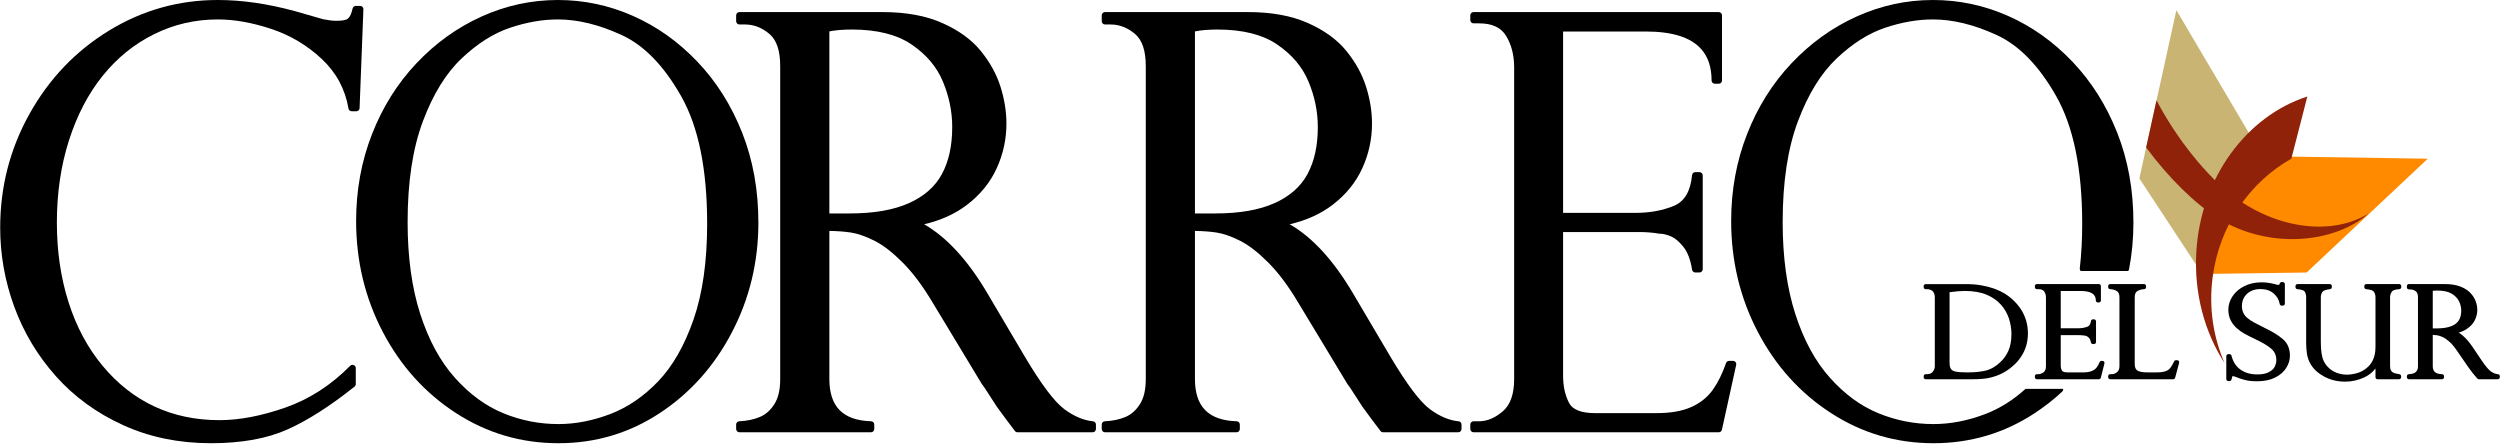
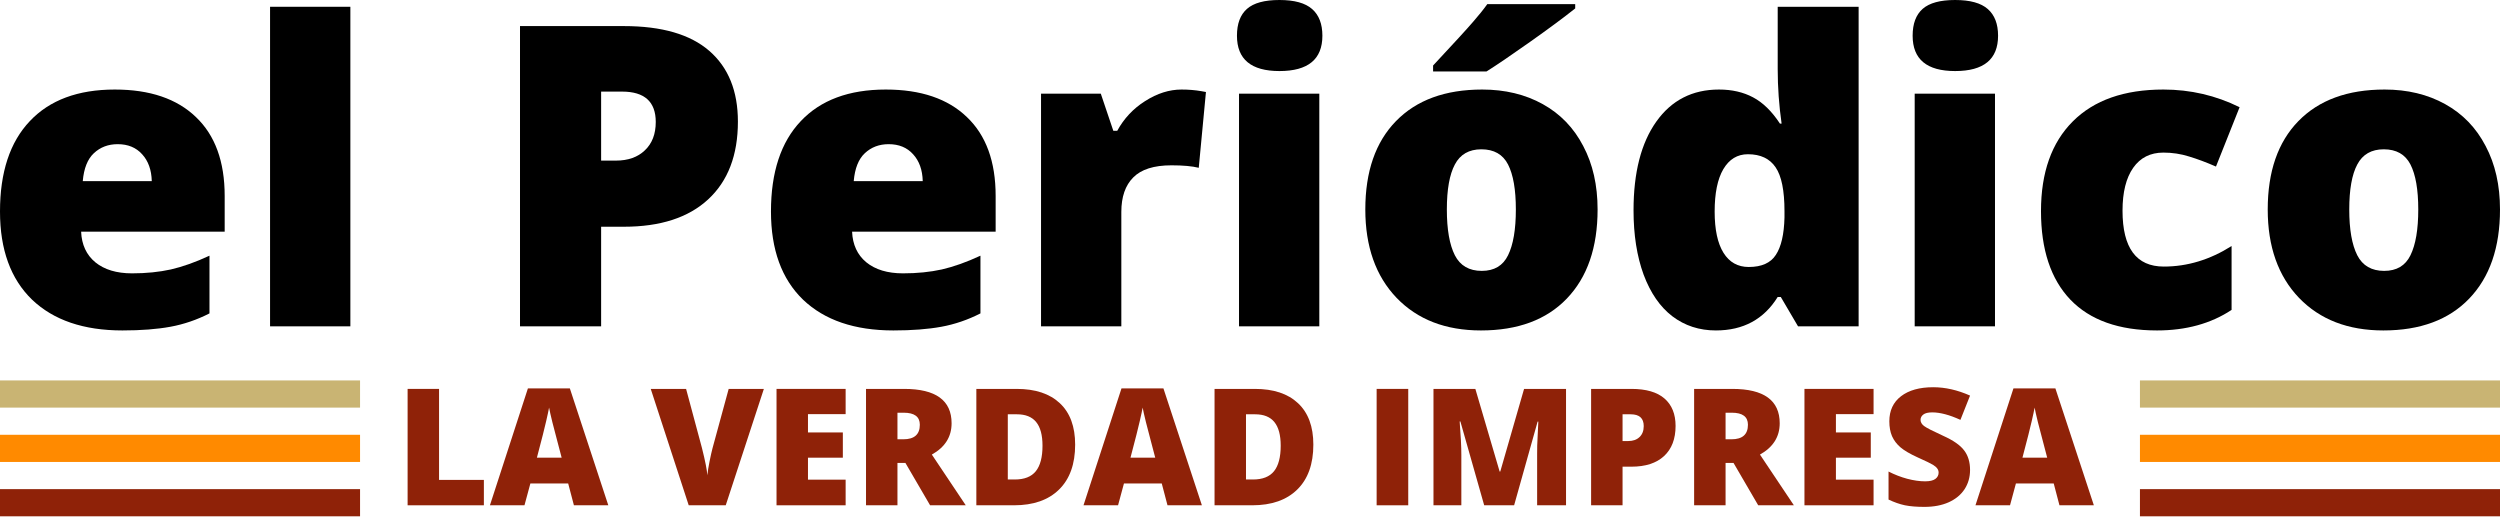
- <svg xmlns="http://www.w3.org/2000/svg" width="361pt" height="64pt" style="isolation:isolate" viewBox="0 0 361 64">
-   <defs>
-     <clipPath id="a">
-       <rect width="361" height="64" />
-     </clipPath>
-   </defs>
-   <g clip-path="url(#a)">
-     <g fill-rule="evenodd">
-       <path d="m314.27 1.468-5.347 24.299 9.071 13.798c0.893-6.285 2.944-12.22 8.724-17.012l-12.448-21.085z" fill="#c9b473" />
-       <path d="m350.57 22.917-17.497 16.434-15.079 0.214c0.876-6.31 3.099-12.195 8.724-17.012l23.852 0.364z" fill="#ff8a00" />
-       <path d="m333.18 13.936-2.31 8.975c-6.026 3.408-10.462 9.707-11.392 17.322-0.527 4.33 0.147 8.518 1.752 12.2-2.873-4.451-4.431-10.048-4.082-16.031 0.631-10.815 7.311-19.655 16.032-22.466z" fill="#8f2208" />
-       <path d="m311.4 14.491c2.91 5.558 7.341 11.088 11.274 13.978 6.465 4.749 14.324 5.51 19.369 2.344-4.966 4.369-14.457 5.205-21.648 0.766-3.432-2.121-7.347-6.009-10.491-10.288l1.496-6.8z" fill="#8f2208" />
-     </g>
-     <g>
-       <path d="m46.644 2.772c0.743 0.152 1.375 0.231 1.897 0.231 0.86 0 1.444-0.085 1.731-0.344 0.29-0.265 0.49-0.752 0.646-1.439 0.049-0.214 0.239-0.366 0.458-0.366h0.63c0.128 0 0.25 0.05 0.339 0.143 0.088 0.093 0.135 0.214 0.13 0.344l-0.551 14.274c-0.01 0.253-0.217 0.45-0.469 0.45h-0.67c-0.228 0-0.424-0.163-0.462-0.388-0.482-2.817-1.767-5.203-3.855-7.158-2.116-1.981-4.546-3.426-7.29-4.339-2.757-0.915-5.333-1.374-7.728-1.374-3.261 0-6.322 0.707-9.184 2.121-2.867 1.417-5.341 3.417-7.424 5.997-2.092 2.592-3.718 5.708-4.88 9.339-1.167 3.645-1.75 7.606-1.75 11.879 0 4.141 0.563 7.978 1.691 11.516 1.123 3.522 2.76 6.581 4.915 9.17 2.146 2.583 4.631 4.535 7.458 5.859 2.828 1.321 5.965 1.983 9.41 1.983 2.894 0 6.071-0.608 9.533-1.82 3.452-1.208 6.568-3.219 9.351-6.031 0.134-0.135 0.336-0.177 0.512-0.104s0.291 0.245 0.291 0.434v2.313c0 0.143-0.065 0.278-0.177 0.366-3.528 2.814-6.759 4.873-9.69 6.186-2.953 1.321-6.632 1.986-11.041 1.986-4.639 0-8.872-0.873-12.698-2.617-3.829-1.744-7.064-4.102-9.706-7.071-2.638-2.963-4.637-6.299-5.997-10.003-1.358-3.702-2.037-7.516-2.037-11.437 0-5.893 1.412-11.37 4.234-16.429 2.823-5.059 6.646-9.065 11.467-12.015 4.827-2.952 10.068-4.428 15.722-4.428 3.477 0 7.181 0.532 11.11 1.6h6e-3l4.078 1.172z" />
-       <path d="m109.51 32.142c0-4.713-0.783-9.042-2.344-12.986-1.565-3.953-3.721-7.37-6.465-10.249-2.749-2.887-5.852-5.09-9.308-6.614-3.462-1.53-7.073-2.293-10.834-2.293-3.835 0-7.515 0.8-11.04 2.394-3.517 1.595-6.65 3.846-9.396 6.759-2.745 2.907-4.882 6.318-6.409 10.228-1.526 3.905-2.29 8.079-2.29 12.519 0 5.783 1.285 11.127 3.853 16.035 2.571 4.912 6.094 8.817 10.566 11.713 4.482 2.901 9.411 4.352 14.79 4.352 5.355 0 10.237-1.451 14.645-4.355 4.398-2.896 7.871-6.786 10.417-11.671 2.544-4.879 3.815-10.158 3.815-15.832zm-7.398 0.164c0 5.453-0.656 10.073-1.974 13.857-1.309 3.752-3.008 6.724-5.108 8.913-2.09 2.177-4.393 3.749-6.913 4.713-2.525 0.963-5.019 1.447-7.484 1.447-2.753 0-5.403-0.521-7.952-1.566-2.544-1.042-4.871-2.746-6.986-5.11-2.126-2.375-3.791-5.442-5.005-9.2-1.222-3.784-1.83-8.218-1.83-13.299 0-5.773 0.733-10.626 2.209-14.556 1.463-3.896 3.323-6.921 5.59-9.068 2.257-2.138 4.578-3.614 6.966-4.42 2.396-0.806 4.707-1.211 6.934-1.211 2.875 0 5.941 0.752 9.2 2.248 3.252 1.493 6.11 4.442 8.596 8.828 2.513 4.431 3.757 10.575 3.757 18.424z" />
-       <path d="m297.92 56.152c0.019 0.149-0.031 0.301-0.147 0.405-1.217 1.133-2.53 2.161-3.938 3.088-4.409 2.904-9.291 4.355-14.646 4.355-5.377 0-10.307-1.451-14.789-4.352-4.473-2.896-7.995-6.801-10.567-11.713-2.566-4.908-3.853-10.252-3.853-16.035 0-4.44 0.766-8.614 2.29-12.519 1.527-3.91 3.665-7.321 6.409-10.228 2.746-2.913 5.879-5.164 9.397-6.759 3.524-1.594 7.203-2.394 11.04-2.394 3.761 0 7.372 0.763 10.834 2.293 3.457 1.524 6.558 3.727 9.308 6.614 2.743 2.879 4.898 6.296 6.465 10.249 1.56 3.944 2.343 8.273 2.343 12.986 0 2.319-0.211 4.569-0.636 6.753-0.017 0.09-0.059 0.172-0.121 0.233h-6.863l-0.011-0.011c-0.09-0.101-0.132-0.234-0.115-0.366 0.233-2.003 0.349-4.149 0.349-6.445 0-7.849-1.242-13.993-3.755-18.424-2.488-4.386-5.347-7.335-8.598-8.828-3.259-1.496-6.324-2.248-9.2-2.248-2.228 0-4.538 0.405-6.933 1.211-2.388 0.806-4.71 2.282-6.966 4.42-2.268 2.147-4.127 5.172-5.592 9.068-1.476 3.93-2.208 8.783-2.208 14.556 0 5.081 0.608 9.515 1.831 13.299 1.211 3.758 2.879 6.825 5.005 9.2 2.113 2.364 4.44 4.068 6.984 5.11 2.549 1.045 5.2 1.566 7.952 1.566 2.465 0 4.961-0.484 7.485-1.447 2.085-0.798 4.02-2.012 5.809-3.637h5.437z" />
-       <path d="m119.76 33.345v21.387c0 1.972 0.482 3.476 1.484 4.496 1.009 1.02 2.527 1.541 4.544 1.603 0.254 8e-3 0.454 0.217 0.454 0.47v0.648c0 0.259-0.209 0.471-0.468 0.471h-19.003c-0.26 0-0.471-0.212-0.471-0.471v-0.648c0-0.25 0.197-0.459 0.448-0.47 1.127-0.051 2.127-0.259 2.997-0.631 0.837-0.355 1.527-0.975 2.079-1.848 0.567-0.896 0.837-2.104 0.837-3.62v-45.177c0-2.203-0.499-3.769-1.575-4.67-1.067-0.896-2.236-1.35-3.507-1.35h-0.808c-0.26 0-0.471-0.211-0.471-0.47v-0.851c0-0.259 0.211-0.47 0.471-0.47h20.665c3.397 0 6.276 0.532 8.637 1.583 2.386 1.062 4.24 2.411 5.564 4.045 1.324 1.631 2.267 3.352 2.839 5.164 0.569 1.805 0.851 3.583 0.851 5.332 0 2.231-0.465 4.37-1.397 6.42-0.938 2.054-2.375 3.826-4.319 5.308-1.687 1.29-3.744 2.219-6.163 2.789 3.273 1.881 6.327 5.205 9.141 9.983 0 0 5.389 9.124 5.389 9.122 2.383 4.005 4.284 6.546 5.73 7.608 1.391 1.023 2.766 1.606 4.121 1.736 0.239 0.022 0.425 0.225 0.425 0.467v0.648c0 0.259-0.211 0.471-0.47 0.471h-10.86c-0.143 0-0.282-0.068-0.372-0.183-0.462-0.598-0.895-1.175-1.304-1.733-0.403-0.555-0.837-1.141-1.293-1.763-6e-3 -6e-3 -8e-3 -0.012-0.014-0.017-0.27-0.409-0.67-1.026-1.2-1.854-0.496-0.775-0.786-1.22-0.89-1.321-0.026-0.025-0.048-0.056-0.068-0.087 0 0-7.133-11.804-7.133-11.807-1.411-2.366-2.85-4.29-4.326-5.766-1.457-1.459-2.812-2.507-4.071-3.135-1.248-0.626-2.369-1.017-3.366-1.175-0.905-0.138-1.947-0.217-3.127-0.234zm0-2.524h2.935c3.488 0 6.347-0.493 8.578-1.499 2.18-0.98 3.763-2.374 4.744-4.194 0.994-1.845 1.484-4.105 1.484-6.772 0-2.237-0.448-4.429-1.343-6.572-0.882-2.124-2.389-3.905-4.51-5.35-2.136-1.453-5.015-2.169-8.629-2.169-1.29 0-2.375 0.09-3.259 0.27v26.286z" />
-       <path d="m172.55 33.345v21.387c0 1.972 0.479 3.476 1.485 4.496 1.008 1.02 2.526 1.541 4.543 1.603 0.254 8e-3 0.454 0.217 0.454 0.47v0.648c0 0.259-0.208 0.471-0.468 0.471h-19.003c-0.259 0-0.471-0.212-0.471-0.471v-0.648c0-0.25 0.198-0.459 0.448-0.47 1.127-0.051 2.127-0.259 2.998-0.631 0.833-0.355 1.524-0.975 2.076-1.848 0.569-0.896 0.839-2.104 0.839-3.62v-45.177c0-2.203-0.498-3.769-1.575-4.67-1.07-0.896-2.236-1.35-3.507-1.35h-0.808c-0.259 0-0.471-0.211-0.471-0.47v-0.851c0-0.259 0.212-0.47 0.471-0.47h20.663c3.4 0 6.279 0.532 8.639 1.583 2.386 1.062 4.24 2.411 5.564 4.045 1.321 1.631 2.268 3.352 2.839 5.164 0.569 1.805 0.851 3.583 0.851 5.332 0 2.231-0.465 4.37-1.4 6.42-0.935 2.054-2.372 3.826-4.316 5.308-1.687 1.29-3.743 2.219-6.166 2.789 3.276 1.881 6.33 5.205 9.144 9.983 0 0 5.389 9.124 5.386 9.122 2.386 4.005 4.288 6.546 5.73 7.608 1.394 1.023 2.766 1.606 4.124 1.736 0.24 0.022 0.425 0.225 0.425 0.467v0.648c0 0.259-0.211 0.471-0.47 0.471h-10.86c-0.146 0-0.281-0.068-0.371-0.183-0.462-0.598-0.896-1.175-1.305-1.733-0.403-0.555-0.836-1.141-1.296-1.763-2e-3 -6e-3 -8e-3 -0.012-0.011-0.017-0.273-0.409-0.67-1.026-1.2-1.854-0.496-0.775-0.789-1.22-0.89-1.321-0.025-0.025-0.048-0.056-0.068-0.087 0 0-7.132-11.804-7.135-11.807-1.409-2.366-2.848-4.29-4.324-5.766-1.457-1.459-2.812-2.507-4.071-3.135-1.248-0.626-2.369-1.017-3.369-1.175-0.901-0.138-1.944-0.217-3.124-0.234zm0-2.524h2.935c3.485 0 6.347-0.493 8.578-1.499 2.181-0.98 3.764-2.374 4.744-4.194 0.994-1.845 1.485-4.105 1.485-6.772 0-2.237-0.448-4.429-1.344-6.572-0.885-2.124-2.389-3.905-4.51-5.35-2.135-1.453-5.014-2.169-8.629-2.169-1.29 0-2.374 0.09-3.259 0.27v26.286z" />
-       <path d="m225.71 30.739h10.421c2.084 0 3.946-0.335 5.586-1.017 1.549-0.642 2.397-2.138 2.617-4.436 0.022-0.243 0.225-0.426 0.467-0.426h0.606c0.259 0 0.468 0.212 0.468 0.471v13.544c0 0.259-0.209 0.47-0.468 0.47h-0.606c-0.231 0-0.428-0.169-0.465-0.397-0.225-1.442-0.642-2.552-1.27-3.324-0.611-0.752-1.211-1.259-1.811-1.507-0.592-0.242-1.116-0.369-1.575-0.369-0.025 0-0.054-3e-3 -0.079-6e-3 -0.944-0.157-1.924-0.236-2.947-0.236h-10.944v20.739c0 1.51 0.282 2.817 0.854 3.918 0.544 1.042 1.828 1.493 3.8 1.493h8.831c2.046 0 3.73-0.293 5.048-0.89 1.293-0.586 2.313-1.4 3.06-2.442 0.769-1.076 1.411-2.375 1.935-3.894 0.065-0.191 0.242-0.318 0.442-0.318h0.567c0.14 0 0.276 0.065 0.366 0.175 0.087 0.112 0.121 0.256 0.093 0.394l-2.06 9.37c-0.045 0.214-0.236 0.369-0.456 0.369h-35.41c-0.259 0-0.47-0.212-0.47-0.471v-0.648c0-0.259 0.211-0.47 0.47-0.47h0.806c1.163 0 2.293-0.485 3.406-1.428 1.121-0.953 1.651-2.519 1.651-4.671v-45.016c0-1.744-0.386-3.259-1.164-4.541-0.741-1.22-2.048-1.803-3.893-1.803h-0.806c-0.259 0-0.47-0.208-0.47-0.468v-0.69c0-0.259 0.211-0.47 0.47-0.47h35.41c0.259 0 0.468 0.211 0.468 0.47v9.409c0 0.259-0.209 0.47-0.468 0.47h-0.566c-0.259 0-0.471-0.211-0.471-0.47 0-1.879-0.484-3.389-1.481-4.516-1.53-1.732-4.223-2.558-8.048-2.558h-11.914v26.19z" />
-     </g>
-     <path d="m277.78 41.464c0 0.165 0.125 0.293 0.292 0.293h0.209c0.209 0 0.397 0.036 0.564 0.128 0.167 0.073 0.292 0.201 0.375 0.365 0.105 0.183 0.167 0.421 0.167 0.696v9.933c0 0.292-0.104 0.548-0.292 0.804-0.188 0.238-0.459 0.348-0.814 0.348h-0.209c-0.167 0-0.292 0.128-0.292 0.293v0.146c0 0.165 0.125 0.293 0.292 0.293h6.743c1.086 0 1.963-0.073 2.61-0.238s1.211-0.366 1.733-0.64c0.584-0.311 1.085-0.659 1.524-1.061 0.459-0.384 0.835-0.824 1.148-1.299 0.334-0.494 0.584-1.025 0.751-1.592s0.251-1.17 0.251-1.792c0-0.641-0.084-1.244-0.251-1.83-0.188-0.603-0.438-1.17-0.793-1.701-0.355-0.53-0.772-1.006-1.273-1.445-0.272-0.256-0.627-0.512-1.023-0.768-0.418-0.256-0.898-0.476-1.462-0.695-0.563-0.202-1.19-0.366-1.879-0.494-0.709-0.128-1.461-0.183-2.296-0.183h-5.783c-0.167 0-0.292 0.128-0.292 0.293v0.146zm3.737 0.732v10.17c0 0.421 0.063 0.75 0.23 0.952 0.146 0.182 0.375 0.292 0.688 0.347 0.376 0.073 0.94 0.11 1.671 0.11 1.064 0 1.962-0.092 2.693-0.275 0.689-0.182 1.377-0.567 2.025-1.189 0.501-0.457 0.897-1.006 1.19-1.664 0.292-0.659 0.438-1.464 0.438-2.415 0-0.75-0.125-1.482-0.355-2.232-0.25-0.713-0.605-1.371-1.106-1.939-0.543-0.64-1.253-1.134-2.109-1.5-0.877-0.365-1.941-0.548-3.173-0.548-0.585 0-1.315 0.055-2.192 0.183z" fill-rule="evenodd" />
-     <path d="m297.57 47.405h2.459c0.508 0 0.958-0.071 1.358-0.214 0.327-0.119 0.496-0.397 0.541-0.82 0.017-0.149 0.144-0.262 0.293-0.262h0.152c0.164 0 0.293 0.132 0.293 0.293v2.986c0 0.161-0.129 0.293-0.293 0.293h-0.152c-0.144 0-0.265-0.104-0.29-0.242-0.048-0.273-0.135-0.488-0.27-0.634-0.133-0.141-0.26-0.239-0.389-0.285-0.13-0.047-0.245-0.073-0.347-0.073-0.014 0-0.028 0-0.042-3e-3 -0.231-0.033-0.47-0.05-0.721-0.05h-2.592v4.377c0 0.293 0.062 0.547 0.189 0.761 0.045 0.076 0.124 0.124 0.228 0.163 0.152 0.054 0.347 0.079 0.583 0.079h2.234c0.493 0 0.899-0.059 1.217-0.186 0.296-0.115 0.533-0.276 0.702-0.484 0.183-0.223 0.335-0.49 0.459-0.806 0.045-0.113 0.152-0.186 0.273-0.186h0.141c0.093 0 0.177 0.042 0.234 0.113 0.053 0.073 0.073 0.163 0.05 0.253l-0.518 2.062c-0.034 0.13-0.149 0.223-0.285 0.223h-8.949c-0.164 0-0.293-0.132-0.293-0.293v-0.144c0-0.163 0.129-0.293 0.293-0.293h0.203c0.262 0 0.515-0.098 0.763-0.281 0.24-0.178 0.341-0.474 0.341-0.874v-9.913c0-0.341-0.085-0.636-0.259-0.887-0.161-0.228-0.448-0.321-0.845-0.321h-0.203c-0.164 0-0.293-0.13-0.293-0.293v-0.152c0-0.161 0.129-0.293 0.293-0.293h8.949c0.161 0 0.293 0.132 0.293 0.293v2.073c0 0.161-0.132 0.293-0.293 0.293h-0.143c-0.161 0-0.293-0.132-0.293-0.293 0-0.961-0.775-1.369-2.234-1.369h-2.837v5.389z" />
-     <path d="m304.71 54.033c-0.161 0-0.293 0.13-0.293 0.293v0.144c0 0.161 0.132 0.293 0.293 0.293h9.096c0.132 0 0.248-0.09 0.284-0.217l0.581-2.163c0.022-0.088 5e-3 -0.181-0.051-0.254s-0.141-0.115-0.234-0.115h-0.175c-0.115 0-0.219 0.067-0.267 0.169-0.195 0.419-0.383 0.746-0.572 0.974-0.169 0.206-0.397 0.355-0.685 0.454-0.318 0.11-0.746 0.163-1.278 0.163h-1.319c-0.679 0-1.172-0.084-1.47-0.282-0.259-0.174-0.367-0.495-0.367-0.943v-9.603c0-0.434 0.105-0.741 0.361-0.902 0.29-0.183 0.623-0.276 0.994-0.287 0.161-3e-3 0.285-0.135 0.285-0.293v-0.152c0-0.161-0.13-0.293-0.293-0.293h-4.89c-0.161 0-0.293 0.132-0.293 0.293v0.152c0 0.158 0.126 0.29 0.284 0.293 0.383 0.011 0.716 0.104 0.995 0.29 0.25 0.166 0.352 0.473 0.352 0.899v9.932c0 0.364-0.104 0.648-0.333 0.848-0.231 0.203-0.495 0.307-0.797 0.307h-0.208z" />
-     <path d="m322.37 54.309c-0.036 0.091-0.084 0.254-0.144 0.491-0.031 0.129-0.149 0.222-0.284 0.222h-0.172c-0.163 0-0.293-0.132-0.293-0.296v-3.293c0-0.163 0.13-0.296 0.293-0.296h0.172c0.135 0 0.253 0.093 0.284 0.223 0.226 0.89 0.66 1.563 1.313 2.02 0.659 0.462 1.465 0.687 2.409 0.687 0.704 0 1.267-0.107 1.69-0.338 0.397-0.217 0.679-0.473 0.831-0.783 0.155-0.316 0.234-0.628 0.234-0.941 0-0.651-0.223-1.183-0.673-1.594-0.496-0.451-1.254-0.91-2.268-1.386-0.727-0.347-1.265-0.617-1.617-0.812-0.361-0.197-0.73-0.456-1.102-0.774-0.388-0.33-0.695-0.719-0.924-1.167-0.231-0.45-0.346-0.971-0.346-1.557 0-0.676 0.2-1.322 0.608-1.938 0.4-0.609 0.967-1.096 1.705-1.463 0.724-0.363 1.546-0.546 2.465-0.546 0.684 0 1.388 0.101 2.107 0.307 0.014 3e-3 0.025 8e-3 0.039 0.014 0.079 0.034 0.186 0.045 0.321 0.045 0.096 0 0.141-0.079 0.178-0.194 0.036-0.121 0.152-0.206 0.279-0.206h0.163c0.163 0 0.296 0.13 0.296 0.293v2.812c0 0.163-0.133 0.295-0.296 0.295h-0.163c-0.144 0-0.268-0.107-0.291-0.25-0.084-0.572-0.371-1.071-0.856-1.499-0.49-0.437-1.138-0.645-1.941-0.645-0.527 0-0.994 0.107-1.403 0.324-0.397 0.211-0.707 0.498-0.924 0.862-0.219 0.369-0.326 0.789-0.326 1.262 0 0.366 0.064 0.69 0.194 0.972 0.127 0.281 0.318 0.529 0.572 0.743 0.27 0.231 0.589 0.448 0.958 0.648 0.383 0.212 0.904 0.476 1.555 0.795 1.129 0.541 2.008 1.087 2.633 1.625 0.677 0.583 1.02 1.378 1.02 2.389 0 0.614-0.177 1.209-0.541 1.778-0.355 0.563-0.89 1.028-1.608 1.388-0.702 0.35-1.572 0.53-2.609 0.53-0.645 0-1.214-0.059-1.71-0.18-0.487-0.119-0.977-0.285-1.476-0.496-0.157-0.045-0.262-0.073-0.321-0.073-8e-3 0-0.02 0-0.031 2e-3z" />
-     <path d="m343.02 53.208c-0.411 0.538-0.932 0.958-1.558 1.256-0.895 0.431-1.834 0.645-2.811 0.645-1.104 0-2.099-0.233-2.983-0.701-0.896-0.476-1.552-1.065-1.972-1.761-0.304-0.498-0.493-1.019-0.572-1.56-0.076-0.519-0.115-1.054-0.115-1.612v-6.546c0-0.33-0.071-0.606-0.217-0.829-0.062-0.09-0.169-0.154-0.31-0.208-0.192-0.07-0.44-0.113-0.741-0.135-0.155-0.012-0.273-0.138-0.273-0.293v-0.152c0-0.161 0.132-0.293 0.293-0.293h4.665c0.16 0 0.293 0.132 0.293 0.293v0.152c0 0.149-0.116 0.276-0.265 0.293-0.31 0.031-0.564 0.084-0.761 0.166-0.155 0.059-0.267 0.132-0.335 0.231-0.155 0.231-0.231 0.49-0.231 0.775v6.439c0 1.254 0.135 2.178 0.422 2.775 0.299 0.614 0.744 1.093 1.336 1.437 0.6 0.352 1.284 0.524 2.048 0.524 0.324 0 0.71-0.051 1.155-0.152 0.436-0.102 0.848-0.268 1.231-0.502 1.141-0.693 1.701-1.805 1.701-3.329v-7.192c0-0.302-0.076-0.569-0.231-0.8-0.065-0.099-0.18-0.167-0.335-0.226-0.2-0.076-0.456-0.121-0.775-0.146-0.152-0.012-0.27-0.141-0.27-0.293v-0.152c0-0.161 0.132-0.293 0.293-0.293h4.744c0.163 0 0.293 0.132 0.293 0.293v0.152c0 0.158-0.122 0.287-0.279 0.293-0.305 0.014-0.555 0.056-0.752 0.129-0.15 0.06-0.265 0.136-0.333 0.243-0.163 0.259-0.248 0.518-0.248 0.783v9.966c0 0.276 0.045 0.496 0.15 0.657 0.095 0.146 0.228 0.248 0.397 0.31 0.217 0.079 0.484 0.14 0.8 0.191 0.141 0.023 0.245 0.147 0.245 0.29v0.144c0 0.161-0.13 0.293-0.293 0.293h-3.113c-0.16 0-0.293-0.132-0.293-0.293v-1.262z" />
-     <path d="m351.29 48.363v4.515c0 0.369 0.096 0.654 0.31 0.845 0.228 0.203 0.577 0.296 1.036 0.31 0.158 3e-3 0.285 0.133 0.285 0.293v0.144c0 0.161-0.132 0.293-0.293 0.293h-4.78c-0.164 0-0.293-0.132-0.293-0.293v-0.144c0-0.157 0.123-0.287 0.281-0.293 0.265-0.011 0.499-0.053 0.704-0.129 0.178-0.065 0.324-0.181 0.44-0.344 0.121-0.169 0.175-0.397 0.175-0.682v-9.949c0-0.409-0.091-0.705-0.319-0.871-0.239-0.174-0.501-0.265-0.786-0.265h-0.202c-0.164 0-0.293-0.132-0.293-0.293v-0.188c0-0.161 0.129-0.293 0.293-0.293h5.197c0.879 0 1.622 0.121 2.234 0.36 0.628 0.243 1.112 0.558 1.462 0.936 0.352 0.38 0.603 0.78 0.755 1.202 0.152 0.42 0.225 0.834 0.225 1.243 0 0.524-0.124 1.025-0.372 1.507-0.25 0.479-0.631 0.893-1.149 1.236-0.327 0.22-0.71 0.395-1.144 0.524 0.688 0.448 1.338 1.116 1.944 2.017l1.355 2.009c0.58 0.854 1.037 1.397 1.389 1.625 0.326 0.209 0.645 0.33 0.96 0.355 0.152 0.014 0.271 0.141 0.271 0.293v0.144c0 0.161-0.133 0.293-0.293 0.293h-2.733c-0.084 0-0.163-0.037-0.219-0.101-0.119-0.133-0.229-0.26-0.333-0.384-0.101-0.124-0.208-0.25-0.324-0.388-3e-3 -3e-3 -5e-3 -9e-3 -0.011-0.012-0.068-0.09-0.169-0.228-0.304-0.411-0.102-0.144-0.197-0.262-0.203-0.267-0.017-0.015-0.028-0.031-0.04-0.048 0 0-1.794-2.598-1.794-2.6-0.346-0.508-0.699-0.919-1.059-1.234-0.349-0.307-0.676-0.53-0.978-0.662-0.298-0.133-0.566-0.214-0.805-0.248-0.175-0.023-0.369-0.037-0.589-0.045zm0-0.941h0.563c0.854 0 1.552-0.104 2.099-0.319 0.507-0.2 0.879-0.478 1.107-0.85 0.231-0.378 0.344-0.84 0.344-1.386 0-0.462-0.107-0.916-0.319-1.361-0.208-0.436-0.563-0.8-1.062-1.098-0.515-0.308-1.214-0.454-2.087-0.454-0.245 0-0.459 0.011-0.645 0.034v5.434z" />
-   </g>
+ <svg xmlns="http://www.w3.org/2000/svg" width="512" height="106" viewBox="0 0 512 106" fill="none">
+   <path d="M25.068 67.675C17.133 67.675 10.964 65.572 6.561 61.366C2.187 57.132 0 51.117 0 43.322C0 35.275 2.033 29.106 6.099 24.816C10.165 20.497 15.969 18.338 23.512 18.338C30.69 18.338 36.228 20.217 40.126 23.974C44.051 27.704 46.014 33.087 46.014 40.126V47.444H16.614C16.726 50.108 17.693 52.197 19.516 53.711C21.367 55.225 23.876 55.982 27.045 55.982C29.933 55.982 32.583 55.716 34.994 55.183C37.434 54.622 40.069 53.683 42.901 52.365V64.184C40.322 65.502 37.658 66.413 34.91 66.918C32.162 67.423 28.881 67.675 25.068 67.675ZM24.101 29.526C22.166 29.526 20.539 30.143 19.222 31.377C17.932 32.583 17.175 34.489 16.95 37.097H31.083C31.026 34.798 30.367 32.961 29.106 31.587C27.872 30.213 26.204 29.526 24.101 29.526Z" fill="black" />
+   <path d="M71.755 66.834H55.309V1.388H71.755V66.834Z" fill="black" />
+   <path d="M151.123 24.9C151.123 31.77 149.09 37.083 145.024 40.84C140.986 44.57 135.238 46.435 127.779 46.435H123.11V66.834H106.497V5.342H127.779C135.546 5.342 141.379 7.038 145.276 10.431C149.174 13.824 151.123 18.647 151.123 24.9ZM123.11 32.891H126.139C128.634 32.891 130.611 32.19 132.069 30.788C133.555 29.386 134.299 27.451 134.299 24.984C134.299 20.834 131.999 18.759 127.401 18.759H123.11V32.891Z" fill="black" />
+   <path d="M182.962 67.675C175.027 67.675 168.858 65.572 164.456 61.366C160.081 57.132 157.894 51.117 157.894 43.322C157.894 35.275 159.927 29.106 163.993 24.816C168.059 20.497 173.863 18.338 181.406 18.338C188.584 18.338 194.122 20.217 198.02 23.974C201.946 27.704 203.908 33.087 203.908 40.126V47.444H174.508C174.62 50.108 175.588 52.197 177.41 53.711C179.261 55.225 181.771 55.982 184.939 55.982C187.827 55.982 190.477 55.716 192.889 55.183C195.328 54.622 197.964 53.683 200.796 52.365V64.184C198.216 65.502 195.552 66.413 192.804 66.918C190.056 67.423 186.776 67.675 182.962 67.675ZM181.995 29.526C180.06 29.526 178.434 30.143 177.116 31.377C175.826 32.583 175.069 34.489 174.845 37.097H188.977C188.921 34.798 188.262 32.961 187 31.587C185.766 30.213 184.098 29.526 181.995 29.526Z" fill="black" />
+   <path d="M241.973 18.338C243.403 18.338 244.763 18.45 246.053 18.675L246.978 18.843L245.506 34.363C244.16 34.027 242.295 33.858 239.912 33.858C236.323 33.858 233.715 34.686 232.089 36.34C230.462 37.966 229.649 40.322 229.649 43.406V66.834H213.204V19.18H225.443L228.009 26.792H228.808C230.182 24.269 232.089 22.236 234.528 20.694C236.996 19.123 239.477 18.338 241.973 18.338Z" fill="black" />
+   <path d="M270.195 66.834H253.75V19.18H270.195V66.834ZM253.329 7.318C253.329 4.851 254.016 3.014 255.39 1.809C256.764 0.603 258.979 0 262.036 0C265.092 0 267.321 0.617 268.723 1.851C270.125 3.084 270.826 4.907 270.826 7.318C270.826 12.141 267.896 14.553 262.036 14.553C256.231 14.553 253.329 12.141 253.329 7.318Z" fill="black" />
+   <path d="M327.187 42.901C327.187 50.697 325.084 56.781 320.878 61.156C316.7 65.502 310.84 67.675 303.297 67.675C296.062 67.675 290.3 65.446 286.01 60.987C281.748 56.529 279.617 50.5 279.617 42.901C279.617 35.134 281.706 29.106 285.884 24.816C290.09 20.497 295.978 18.338 303.549 18.338C308.232 18.338 312.368 19.334 315.957 21.325C319.546 23.315 322.308 26.175 324.243 29.905C326.206 33.606 327.187 37.938 327.187 42.901ZM296.315 42.901C296.315 46.995 296.862 50.122 297.955 52.281C299.049 54.412 300.885 55.477 303.465 55.477C306.017 55.477 307.811 54.412 308.849 52.281C309.914 50.122 310.447 46.995 310.447 42.901C310.447 38.836 309.914 35.765 308.849 33.69C307.783 31.615 305.961 30.578 303.381 30.578C300.857 30.578 299.049 31.615 297.955 33.69C296.862 35.737 296.315 38.808 296.315 42.901ZM293.497 14.637V13.417C297.815 8.791 300.549 5.804 301.699 4.458C302.876 3.112 303.844 1.907 304.601 0.841H322.602V1.724C320.359 3.519 317.275 5.804 313.349 8.58C309.424 11.356 306.451 13.375 304.432 14.637H293.497Z" fill="black" />
+   <path d="M351.414 67.675C348.021 67.675 345.049 66.708 342.497 64.773C339.973 62.838 338.011 59.992 336.609 56.235C335.235 52.477 334.548 48.089 334.548 43.07C334.548 35.331 336.104 29.274 339.216 24.9C342.329 20.525 346.605 18.338 352.045 18.338C354.708 18.338 357.036 18.871 359.027 19.937C361.046 21.002 362.882 22.797 364.537 25.32H364.873C364.34 21.591 364.074 17.862 364.074 14.132V1.388H380.646V66.834H368.238L364.705 60.819H364.074C361.242 65.39 357.022 67.675 351.414 67.675ZM358.143 54.678C360.779 54.678 362.63 53.851 363.695 52.197C364.789 50.542 365.378 47.991 365.462 44.542V43.238C365.462 39.032 364.859 36.046 363.653 34.279C362.448 32.485 360.555 31.587 357.975 31.587C355.816 31.587 354.134 32.611 352.928 34.658C351.75 36.677 351.161 39.565 351.161 43.322C351.161 47.023 351.764 49.841 352.97 51.776C354.176 53.711 355.9 54.678 358.143 54.678Z" fill="black" />
+   <path d="M408.574 66.834H392.128V19.18H408.574V66.834ZM391.708 7.318C391.708 4.851 392.395 3.014 393.768 1.809C395.142 0.603 397.358 0 400.414 0C403.47 0 405.7 0.617 407.102 1.851C408.504 3.084 409.205 4.907 409.205 7.318C409.205 12.141 406.274 14.553 400.414 14.553C394.61 14.553 391.708 12.141 391.708 7.318Z" fill="black" />
+   <path d="M441.759 67.675C433.964 67.675 428.048 65.572 424.01 61.366C420 57.16 417.995 51.117 417.995 43.238C417.995 35.331 420.168 29.204 424.515 24.858C428.861 20.511 435.044 18.338 443.063 18.338C448.587 18.338 453.789 19.544 458.668 21.956L453.831 34.111C451.84 33.242 450.003 32.555 448.321 32.05C446.638 31.517 444.886 31.251 443.063 31.251C440.399 31.251 438.338 32.288 436.88 34.363C435.422 36.438 434.693 39.368 434.693 43.154C434.693 50.781 437.511 54.594 443.147 54.594C447.97 54.594 452.597 53.192 457.027 50.388V63.469C452.793 66.273 447.704 67.675 441.759 67.675Z" fill="black" />
+   <path d="M512 42.901C512 50.697 509.897 56.781 505.691 61.156C501.513 65.502 495.653 67.675 488.11 67.675C480.875 67.675 475.113 65.446 470.823 60.987C466.561 56.529 464.43 50.5 464.43 42.901C464.43 35.134 466.519 29.106 470.697 24.816C474.903 20.497 480.791 18.338 488.362 18.338C493.045 18.338 497.181 19.334 500.77 21.325C504.359 23.315 507.121 26.175 509.056 29.905C511.019 33.606 512 37.938 512 42.901ZM481.128 42.901C481.128 46.995 481.675 50.122 482.768 52.281C483.862 54.412 485.698 55.477 488.278 55.477C490.83 55.477 492.624 54.412 493.662 52.281C494.727 50.122 495.26 46.995 495.26 42.901C495.26 38.836 494.727 35.765 493.662 33.69C492.596 31.615 490.774 30.578 488.194 30.578C485.67 30.578 483.862 31.615 482.768 33.69C481.675 35.737 481.128 38.808 481.128 42.901Z" fill="black" />
+   <path d="M83.478 103.484V79.647H89.918V98.283H99.098V103.484H83.478Z" fill="#8F2208" />
+   <path d="M117.538 103.484L116.364 99.016H108.62L107.413 103.484H100.337L108.114 79.549H116.707L124.581 103.484H117.538ZM115.027 93.734L114 89.821C113.761 88.951 113.467 87.826 113.12 86.446C112.783 85.065 112.56 84.076 112.451 83.478C112.353 84.033 112.158 84.946 111.864 86.217C111.581 87.489 110.946 89.995 109.957 93.734H115.027Z" fill="#8F2208" />
+   <path d="M149.234 79.647H156.44L148.63 103.484H141.049L133.272 79.647H140.511L143.755 91.728C144.429 94.413 144.799 96.283 144.864 97.337C144.94 96.576 145.092 95.625 145.321 94.484C145.549 93.342 145.75 92.446 145.924 91.793L149.234 79.647Z" fill="#8F2208" />
+   <path d="M173.185 103.484H159.033V79.647H173.185V84.815H165.473V88.565H172.614V93.734H165.473V98.234H173.185V103.484Z" fill="#8F2208" />
+   <path d="M183.799 94.81V103.484H177.359V79.647H185.168C191.647 79.647 194.886 81.995 194.886 86.69C194.886 89.451 193.538 91.587 190.842 93.098L197.788 103.484H190.484L185.429 94.81H183.799ZM183.799 89.967H185.005C187.255 89.967 188.38 88.973 188.38 86.984C188.38 85.342 187.277 84.522 185.071 84.522H183.799V89.967Z" fill="#8F2208" />
+   <path d="M220.19 91.06C220.19 95.038 219.092 98.103 216.897 100.255C214.712 102.408 211.636 103.484 207.668 103.484H199.956V79.647H208.206C212.033 79.647 214.984 80.625 217.06 82.582C219.147 84.538 220.19 87.364 220.19 91.06ZM213.505 91.288C213.505 89.103 213.071 87.484 212.201 86.429C211.342 85.375 210.033 84.848 208.272 84.848H206.397V98.201H207.831C209.788 98.201 211.223 97.636 212.136 96.505C213.049 95.364 213.505 93.625 213.505 91.288Z" fill="#8F2208" />
+   <path d="M239.103 103.484L237.929 99.016H230.185L228.978 103.484H221.902L229.679 79.549H238.272L246.147 103.484H239.103ZM236.592 93.734L235.565 89.821C235.326 88.951 235.033 87.826 234.685 86.446C234.348 85.065 234.125 84.076 234.016 83.478C233.918 84.033 233.723 84.946 233.429 86.217C233.147 87.489 232.511 89.995 231.522 93.734H236.592Z" fill="#8F2208" />
+   <path d="M268.973 91.06C268.973 95.038 267.875 98.103 265.679 100.255C263.495 102.408 260.418 103.484 256.451 103.484H248.739V79.647H256.989C260.815 79.647 263.766 80.625 265.842 82.582C267.929 84.538 268.973 87.364 268.973 91.06ZM262.288 91.288C262.288 89.103 261.853 87.484 260.984 86.429C260.125 85.375 258.815 84.848 257.054 84.848H255.179V98.201H256.614C258.571 98.201 260.005 97.636 260.918 96.505C261.831 95.364 262.288 93.625 262.288 91.288Z" fill="#8F2208" />
+   <path d="M281.935 103.484V79.647H288.408V103.484H281.935Z" fill="#8F2208" />
+   <path d="M303.962 103.484L299.087 86.315H298.94C299.168 89.239 299.283 91.511 299.283 93.13V103.484H293.576V79.647H302.152L307.125 96.571H307.255L312.13 79.647H320.723V103.484H314.804V93.033C314.804 92.489 314.81 91.886 314.821 91.223C314.842 90.56 314.918 88.935 315.049 86.348H314.902L310.092 103.484H303.962Z" fill="#8F2208" />
+   <path d="M343.158 87.228C343.158 89.891 342.37 91.951 340.793 93.408C339.228 94.853 337 95.576 334.109 95.576H332.299V103.484H325.859V79.647H334.109C337.12 79.647 339.38 80.304 340.891 81.62C342.402 82.935 343.158 84.804 343.158 87.228ZM332.299 90.326H333.473C334.44 90.326 335.206 90.054 335.772 89.511C336.348 88.967 336.636 88.217 336.636 87.261C336.636 85.652 335.745 84.848 333.962 84.848H332.299V90.326Z" fill="#8F2208" />
+   <path d="M353.397 94.81V103.484H346.956V79.647H354.766C361.245 79.647 364.484 81.995 364.484 86.69C364.484 89.451 363.136 91.587 360.44 93.098L367.386 103.484H360.081L355.027 94.81H353.397ZM353.397 89.967H354.603C356.853 89.967 357.978 88.973 357.978 86.984C357.978 85.342 356.875 84.522 354.668 84.522H353.397V89.967Z" fill="#8F2208" />
+   <path d="M383.706 103.484H369.554V79.647H383.706V84.815H375.995V88.565H383.136V93.734H375.995V98.234H383.706V103.484Z" fill="#8F2208" />
+   <path d="M403.467 96.245C403.467 97.723 403.092 99.038 402.342 100.19C401.592 101.332 400.511 102.223 399.098 102.864C397.685 103.495 396.027 103.81 394.125 103.81C392.538 103.81 391.206 103.701 390.13 103.484C389.054 103.255 387.935 102.864 386.772 102.31V96.571C388 97.201 389.277 97.696 390.603 98.054C391.929 98.402 393.147 98.576 394.255 98.576C395.212 98.576 395.913 98.413 396.359 98.087C396.804 97.75 397.027 97.321 397.027 96.799C397.027 96.473 396.935 96.19 396.75 95.951C396.576 95.701 396.288 95.451 395.886 95.201C395.495 94.951 394.44 94.44 392.723 93.668C391.168 92.962 390 92.277 389.217 91.614C388.446 90.951 387.87 90.19 387.489 89.332C387.12 88.473 386.935 87.457 386.935 86.283C386.935 84.087 387.734 82.375 389.331 81.147C390.929 79.918 393.125 79.304 395.918 79.304C398.386 79.304 400.902 79.875 403.467 81.016L401.495 85.989C399.266 84.967 397.342 84.457 395.723 84.457C394.886 84.457 394.277 84.603 393.897 84.897C393.516 85.19 393.326 85.554 393.326 85.989C393.326 86.457 393.565 86.875 394.043 87.245C394.533 87.614 395.848 88.288 397.989 89.266C400.043 90.19 401.467 91.185 402.261 92.25C403.065 93.304 403.467 94.636 403.467 96.245Z" fill="#8F2208" />
+   <path d="M421.777 103.484L420.603 99.016H412.859L411.652 103.484H404.576L412.353 79.549H420.946L428.821 103.484H421.777ZM419.266 93.734L418.239 89.821C418 88.951 417.706 87.826 417.359 86.446C417.022 85.065 416.799 84.076 416.69 83.478C416.592 84.033 416.397 84.946 416.103 86.217C415.821 87.489 415.185 89.995 414.196 93.734H419.266Z" fill="#8F2208" />
+   <rect y="77.913" width="73.739" height="5.565" fill="#C9B473" />
+   <rect y="89.043" width="73.739" height="5.565" fill="#FF8A00" />
+   <rect y="100.174" width="73.739" height="5.565" fill="#8F2208" />
+   <rect x="438.261" y="77.913" width="73.739" height="5.565" fill="#C9B473" />
+   <rect x="438.261" y="89.043" width="73.739" height="5.565" fill="#FF8A00" />
+   <rect x="438.261" y="100.174" width="73.739" height="5.565" fill="#8F2208" />
</svg>
